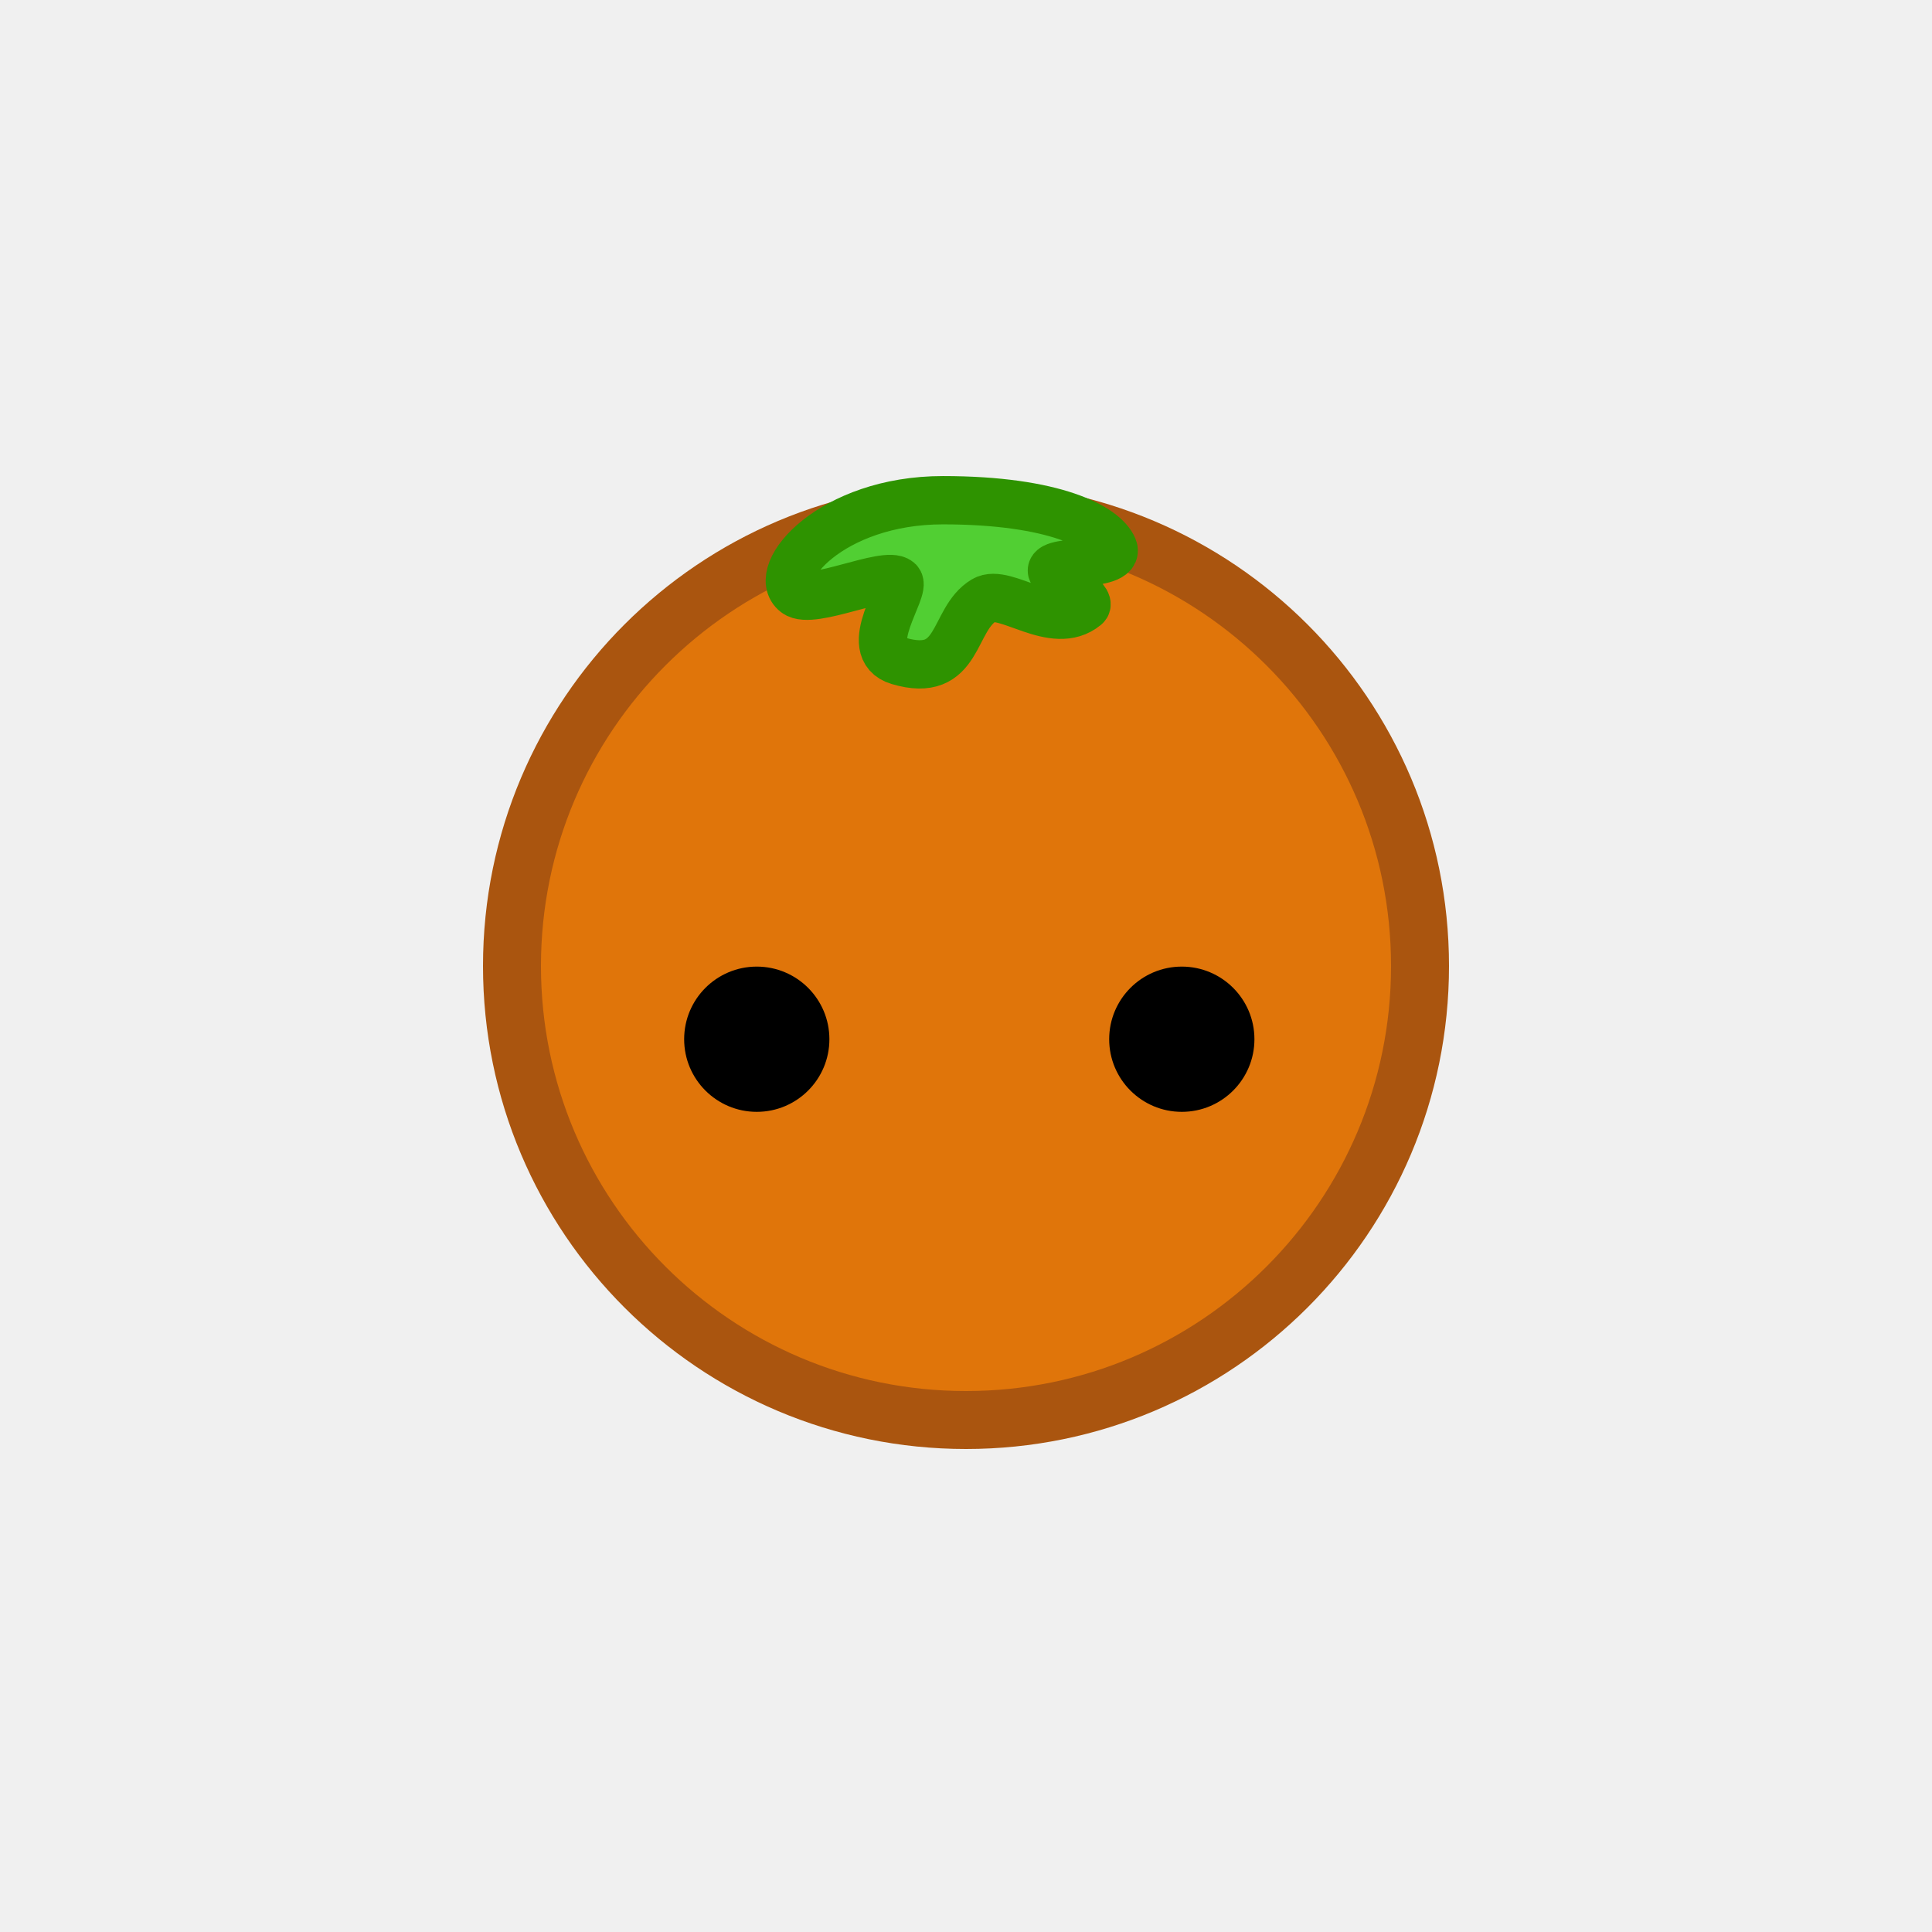
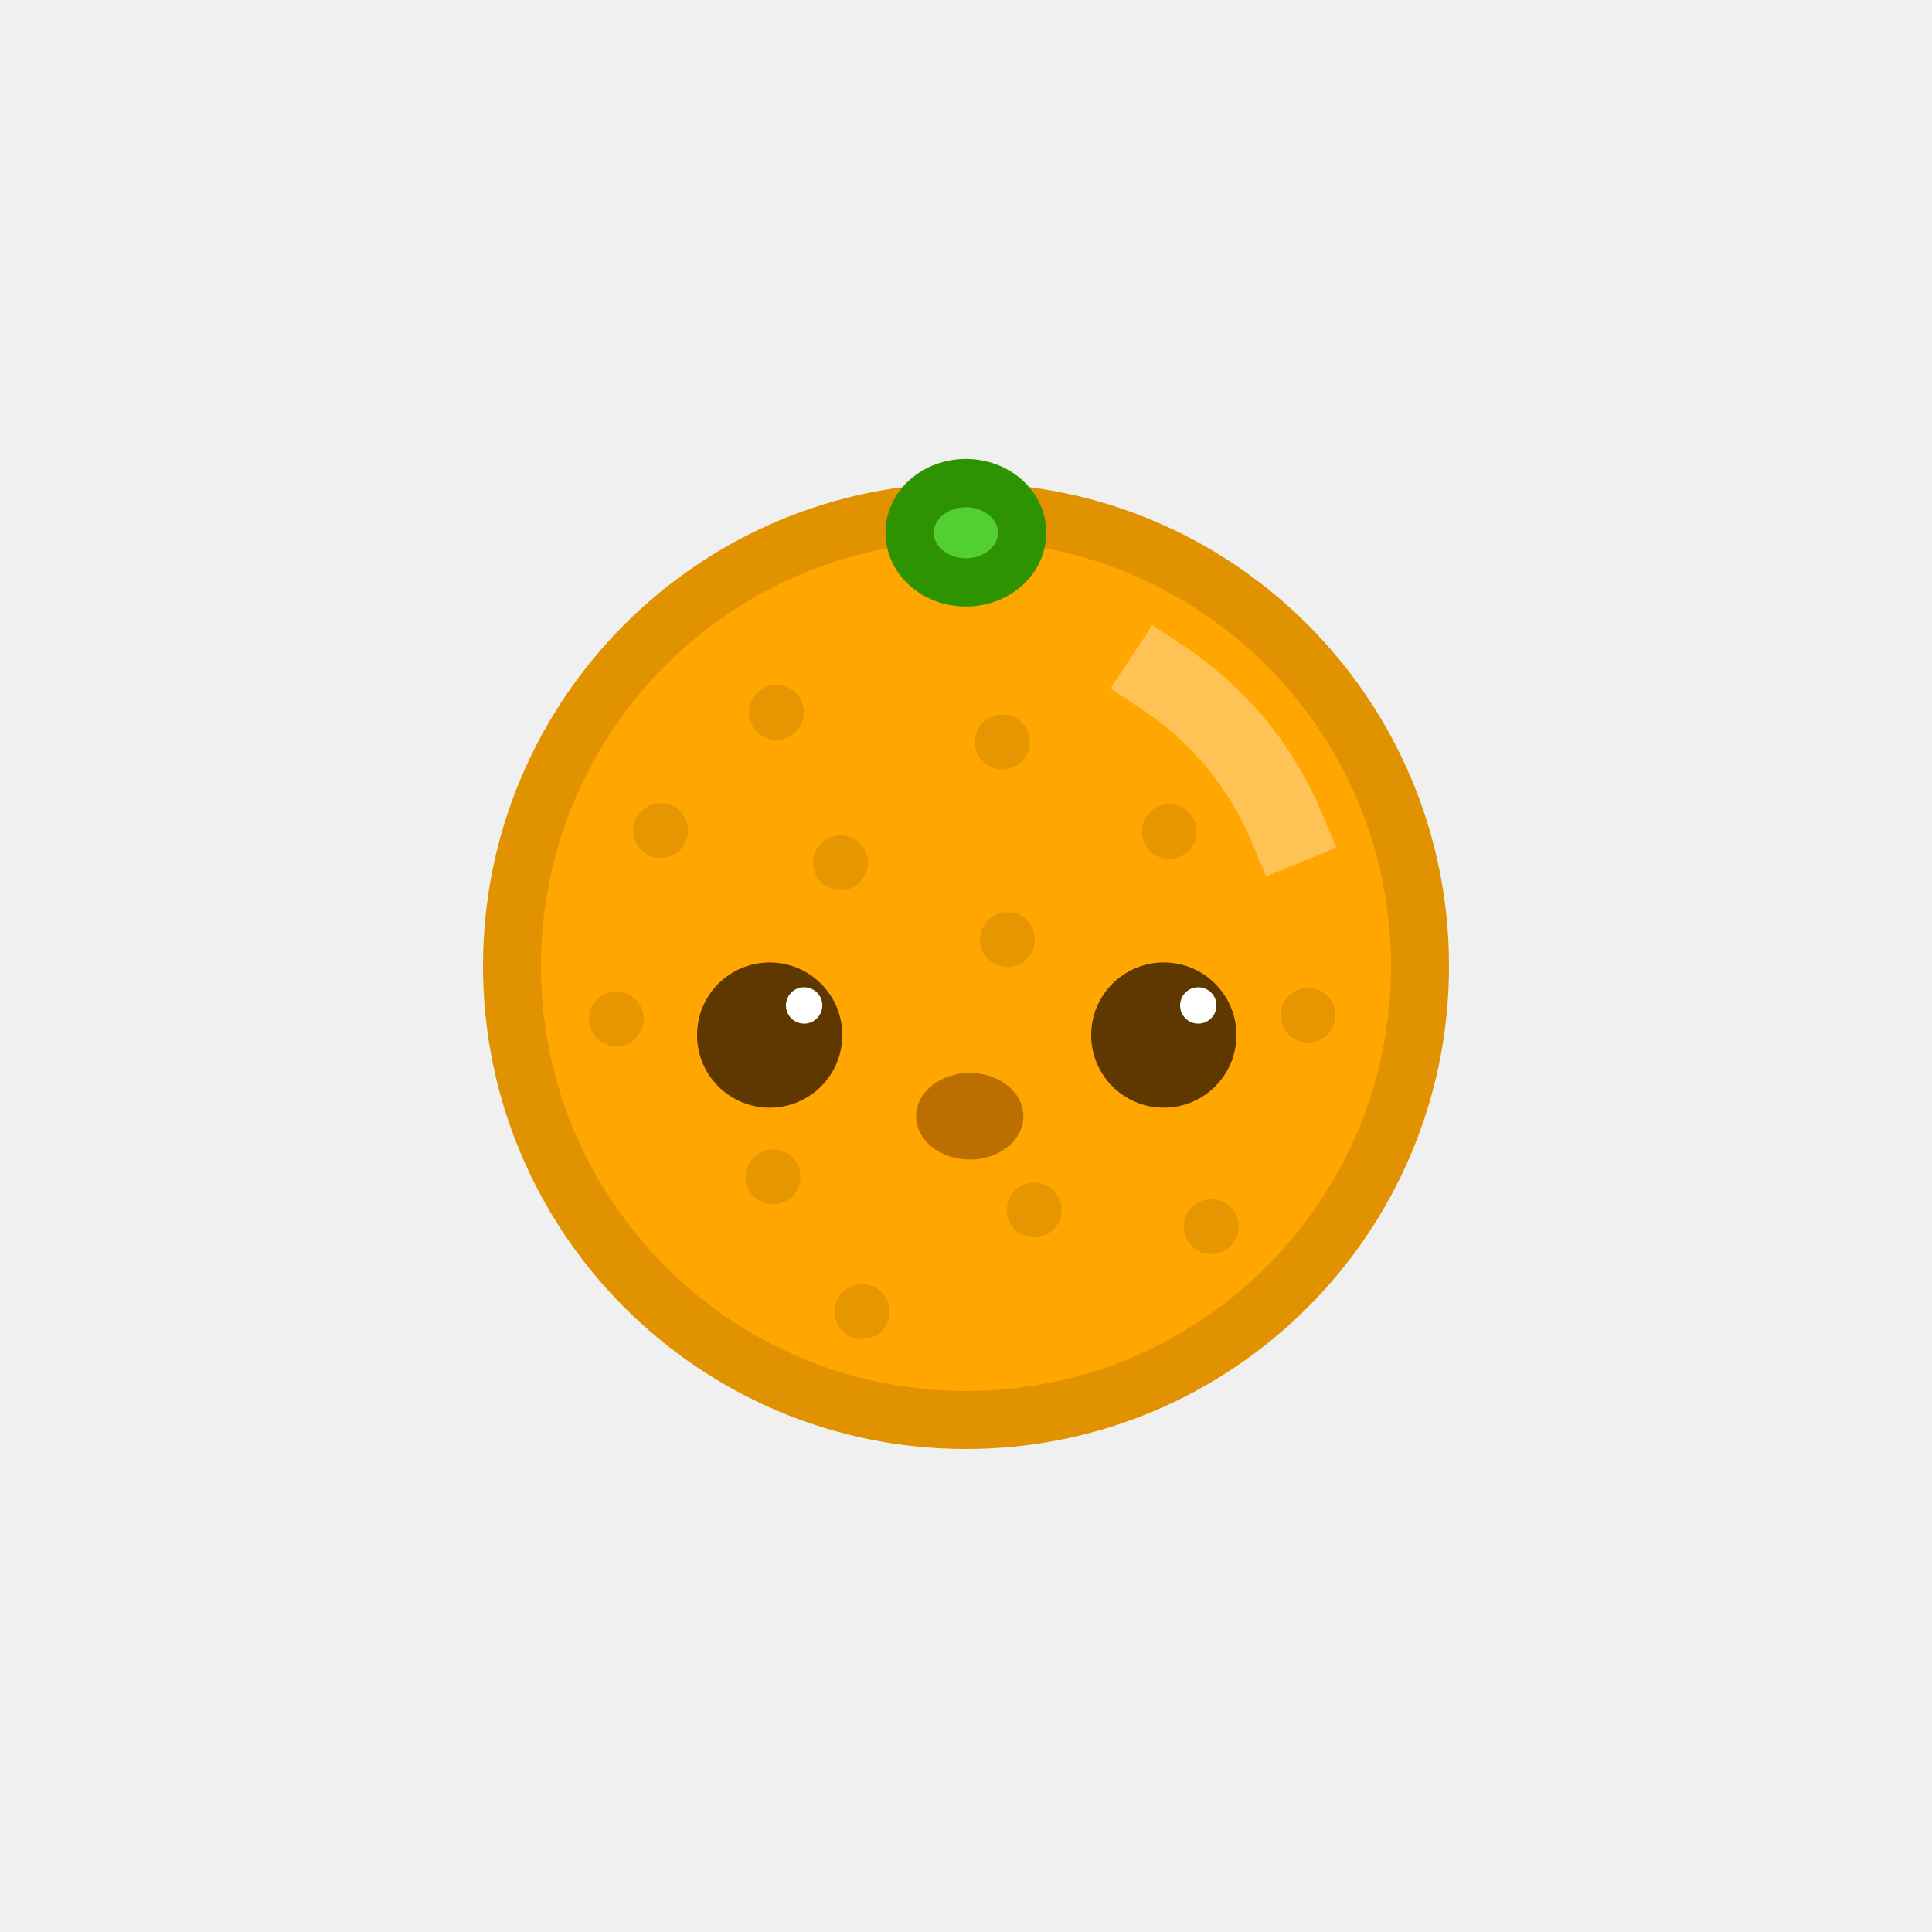
- <svg xmlns="http://www.w3.org/2000/svg" width="200" height="200" version="1.1" viewBox="0 0 200 200">
-   <circle cx="100" cy="100" r="47" fill="#e0750a" stop-color="#000000" stroke="#aa550f" stroke-linecap="round" stroke-linejoin="round" stroke-width="6" />
-   <g>
-     <path d="m97.62 51.782c-11.601-0.004-17.934 7.551-15.245 9.608 1.689 1.292 9.329-2.367 10.636-1.232 0.906 0.787-4.037 7.051 0 8.254 6.465 1.925 5.492-4.274 8.863-6.282 2.174-1.295 7.191 3.391 10.518 0.616 0.691-0.576-2.89-2.889-3.309-3.326-1.573-1.639 7.048-0.591 6.145-2.71-0.9-2.111-6.007-4.924-17.608-4.928z" fill="#51cf33" stroke="#2e9300" stroke-width="5" />
+ <svg xmlns="http://www.w3.org/2000/svg" width="200" height="200" viewBox="0 0 200 200" version="1.1" id="svg8">
+   <defs id="defs2" />
+   <g id="layer1">
+     <circle style="fill:#ffa601;fill-opacity:1;stroke:#e09200;stroke-width:6;stroke-linecap:round;stroke-linejoin:round;stroke-miterlimit:4;stroke-dasharray:none;stroke-opacity:1;stop-color:#000000" id="path2675" cx="100" cy="100" r="47" />
  </g>
-   <g fill="#000000" style="mix-blend-mode:normal">
-     <circle cx="78.341" cy="107.58" r="7.518" stop-color="#000000" style="font-variation-settings:normal" />
-     <circle cx="122.34" cy="107.58" r="7.518" />
+   <g id="layer4" style="opacity:1">
+     <ellipse style="fill:#51cf33;fill-opacity:1;stroke:#2e9300;stroke-width:5;stroke-miterlimit:2.8;stroke-dasharray:none;stroke-dashoffset:2.917;stroke-opacity:1" id="path3" cx="99.988" cy="55.149" rx="5.822" ry="5.141" />
+   </g>
+   <g id="layer2" style="display:inline;mix-blend-mode:normal">
+     <circle style="font-variation-settings:normal;opacity:1;vector-effect:none;fill:#5f3800;fill-opacity:1;stroke:none;stroke-width:8;stroke-linecap:round;stroke-linejoin:round;stroke-miterlimit:4;stroke-dasharray:none;stroke-dashoffset:0;stroke-opacity:1;stop-color:#000000;stop-opacity:1" id="path1014" cx="79.676" cy="107.15" r="7.518" />
+     <circle style="font-variation-settings:normal;display:inline;mix-blend-mode:normal;vector-effect:none;fill:#e69600;fill-opacity:1;stroke:none;stroke-width:3.025;stroke-linecap:round;stroke-linejoin:round;stroke-miterlimit:4;stroke-dasharray:none;stroke-dashoffset:0;stroke-opacity:1;stop-color:#000000" id="path1014-9" cx="68.383" cy="85.984" r="2.842" />
+     <circle style="font-variation-settings:normal;display:inline;mix-blend-mode:normal;vector-effect:none;fill:#e69600;fill-opacity:1;stroke:none;stroke-width:3.025;stroke-linecap:round;stroke-linejoin:round;stroke-miterlimit:4;stroke-dasharray:none;stroke-dashoffset:0;stroke-opacity:1;stop-color:#000000" id="path1014-9-3" cx="80.372" cy="73.741" r="2.842" />
+     <circle style="font-variation-settings:normal;display:inline;mix-blend-mode:normal;vector-effect:none;fill:#e69600;fill-opacity:1;stroke:none;stroke-width:3.025;stroke-linecap:round;stroke-linejoin:round;stroke-miterlimit:4;stroke-dasharray:none;stroke-dashoffset:0;stroke-opacity:1;stop-color:#000000" id="path1014-9-8" cx="87.004" cy="89.317" r="2.842" />
+     <circle style="font-variation-settings:normal;display:inline;mix-blend-mode:normal;vector-effect:none;fill:#e69600;fill-opacity:1;stroke:none;stroke-width:3.025;stroke-linecap:round;stroke-linejoin:round;stroke-miterlimit:4;stroke-dasharray:none;stroke-dashoffset:0;stroke-opacity:1;stop-color:#000000" id="path1014-9-3-0" cx="103.762" cy="76.808" r="2.842" />
+     <circle style="font-variation-settings:normal;display:inline;mix-blend-mode:normal;vector-effect:none;fill:#e69600;fill-opacity:1;stroke:none;stroke-width:3.025;stroke-linecap:round;stroke-linejoin:round;stroke-miterlimit:4;stroke-dasharray:none;stroke-dashoffset:0;stroke-opacity:1;stop-color:#000000" id="path1014-9-2" cx="125.392" cy="126.98" r="2.842" />
+     <circle style="font-variation-settings:normal;display:inline;mix-blend-mode:normal;vector-effect:none;fill:#e69600;fill-opacity:1;stroke:none;stroke-width:3.025;stroke-linecap:round;stroke-linejoin:round;stroke-miterlimit:4;stroke-dasharray:none;stroke-dashoffset:0;stroke-opacity:1;stop-color:#000000" id="path1014-9-3-4" cx="135.412" cy="105.089" r="2.842" />
+     <circle style="font-variation-settings:normal;display:inline;mix-blend-mode:normal;vector-effect:none;fill:#e69600;fill-opacity:1;stroke:none;stroke-width:3.025;stroke-linecap:round;stroke-linejoin:round;stroke-miterlimit:4;stroke-dasharray:none;stroke-dashoffset:0;stroke-opacity:1;stop-color:#000000" id="path1014-9-83" cx="89.245" cy="135.787" r="2.842" />
+     <circle style="font-variation-settings:normal;display:inline;mix-blend-mode:normal;vector-effect:none;fill:#e69600;fill-opacity:1;stroke:none;stroke-width:3.025;stroke-linecap:round;stroke-linejoin:round;stroke-miterlimit:4;stroke-dasharray:none;stroke-dashoffset:0;stroke-opacity:1;stop-color:#000000" id="path1014-9-22" cx="63.792" cy="105.464" r="2.842" />
+     <circle style="font-variation-settings:normal;display:inline;mix-blend-mode:normal;vector-effect:none;fill:#e69600;fill-opacity:1;stroke:none;stroke-width:3.025;stroke-linecap:round;stroke-linejoin:round;stroke-miterlimit:4;stroke-dasharray:none;stroke-dashoffset:0;stroke-opacity:1;stop-color:#000000" id="path1014-9-3-7" cx="80.021" cy="121.834" r="2.842" />
+     <circle style="font-variation-settings:normal;display:inline;mix-blend-mode:normal;vector-effect:none;fill:#e69600;fill-opacity:1;stroke:none;stroke-width:3.025;stroke-linecap:round;stroke-linejoin:round;stroke-miterlimit:4;stroke-dasharray:none;stroke-dashoffset:0;stroke-opacity:1;stop-color:#000000" id="path1014-9-3-9" cx="107.063" cy="125.252" r="2.842" />
+     <circle style="font-variation-settings:normal;display:inline;mix-blend-mode:normal;vector-effect:none;fill:#e69600;fill-opacity:1;stroke:none;stroke-width:3.025;stroke-linecap:round;stroke-linejoin:round;stroke-miterlimit:4;stroke-dasharray:none;stroke-dashoffset:0;stroke-opacity:1;stop-color:#000000" id="path1014-9-0" cx="104.287" cy="97.267" r="2.842" />
+     <circle style="font-variation-settings:normal;display:inline;mix-blend-mode:normal;vector-effect:none;fill:#e69600;fill-opacity:1;stroke:none;stroke-width:3.025;stroke-linecap:round;stroke-linejoin:round;stroke-miterlimit:4;stroke-dasharray:none;stroke-dashoffset:0;stroke-opacity:1;stop-color:#000000" id="path1014-9-3-5" cx="121.045" cy="86.083" r="2.842" />
+     <circle style="fill:#ffffff;fill-opacity:1;stroke:none;stroke-width:10.103;stroke-miterlimit:2.8;stroke-dashoffset:2.917" id="path1" cx="83.244" cy="104.082" r="1.884" />
+     <circle style="font-variation-settings:normal;display:inline;mix-blend-mode:normal;vector-effect:none;fill:#5f3800;fill-opacity:1;stroke:none;stroke-width:8;stroke-linecap:round;stroke-linejoin:round;stroke-miterlimit:4;stroke-dasharray:none;stroke-dashoffset:0;stroke-opacity:1;stop-color:#000000" id="path1014-3" cx="120.476" cy="107.15" r="7.518" />
+     <circle style="display:inline;mix-blend-mode:normal;fill:#ffffff;fill-opacity:1;stroke:none;stroke-width:10.103;stroke-miterlimit:2.8;stroke-dashoffset:2.917" id="path1-7" cx="124.044" cy="104.082" r="1.884" />
+     <path style="display:inline;mix-blend-mode:normal;fill:#ffc254;fill-opacity:1;stroke:#ffc254;stroke-width:7.9;stroke-linecap:square;stroke-linejoin:miter;stroke-dasharray:none;stroke-dashoffset:0;stroke-opacity:1;paint-order:stroke fill markers" id="path32" d="M -113.585,-79.399 A 33.9,33.952 0 0 1 -124.87,-95.742" transform="matrix(-0.9969335,0.07825345,-0.09068185,-0.9958799,0,0)" />
+     <ellipse style="opacity:1;fill:#bb6f00;stroke:none;stroke-width:3.2;stroke-miterlimit:2.8;stroke-dashoffset:2.917;fill-opacity:1;stroke-opacity:1;stroke-dasharray:none" id="path2" cx="100.389" cy="115.554" rx="5.553" ry="4.485" />
+   </g>
+   <g id="layer3" style="display:none;mix-blend-mode:normal">
+     <path style="display:inline;mix-blend-mode:normal;fill:none;stroke:#000000;stroke-width:8;stroke-linecap:round;stroke-linejoin:miter;stroke-miterlimit:4;stroke-dasharray:none;stroke-opacity:1" d="m 72.932,101.605 10.763,4.261" id="path930" />
+     <path style="display:inline;mix-blend-mode:normal;fill:none;stroke:#000000;stroke-width:8;stroke-linecap:round;stroke-linejoin:miter;stroke-miterlimit:4;stroke-dasharray:none;stroke-opacity:1" d="m 127.004,101.498 -10.763,4.261" id="path930-3" />
  </g>
</svg>
